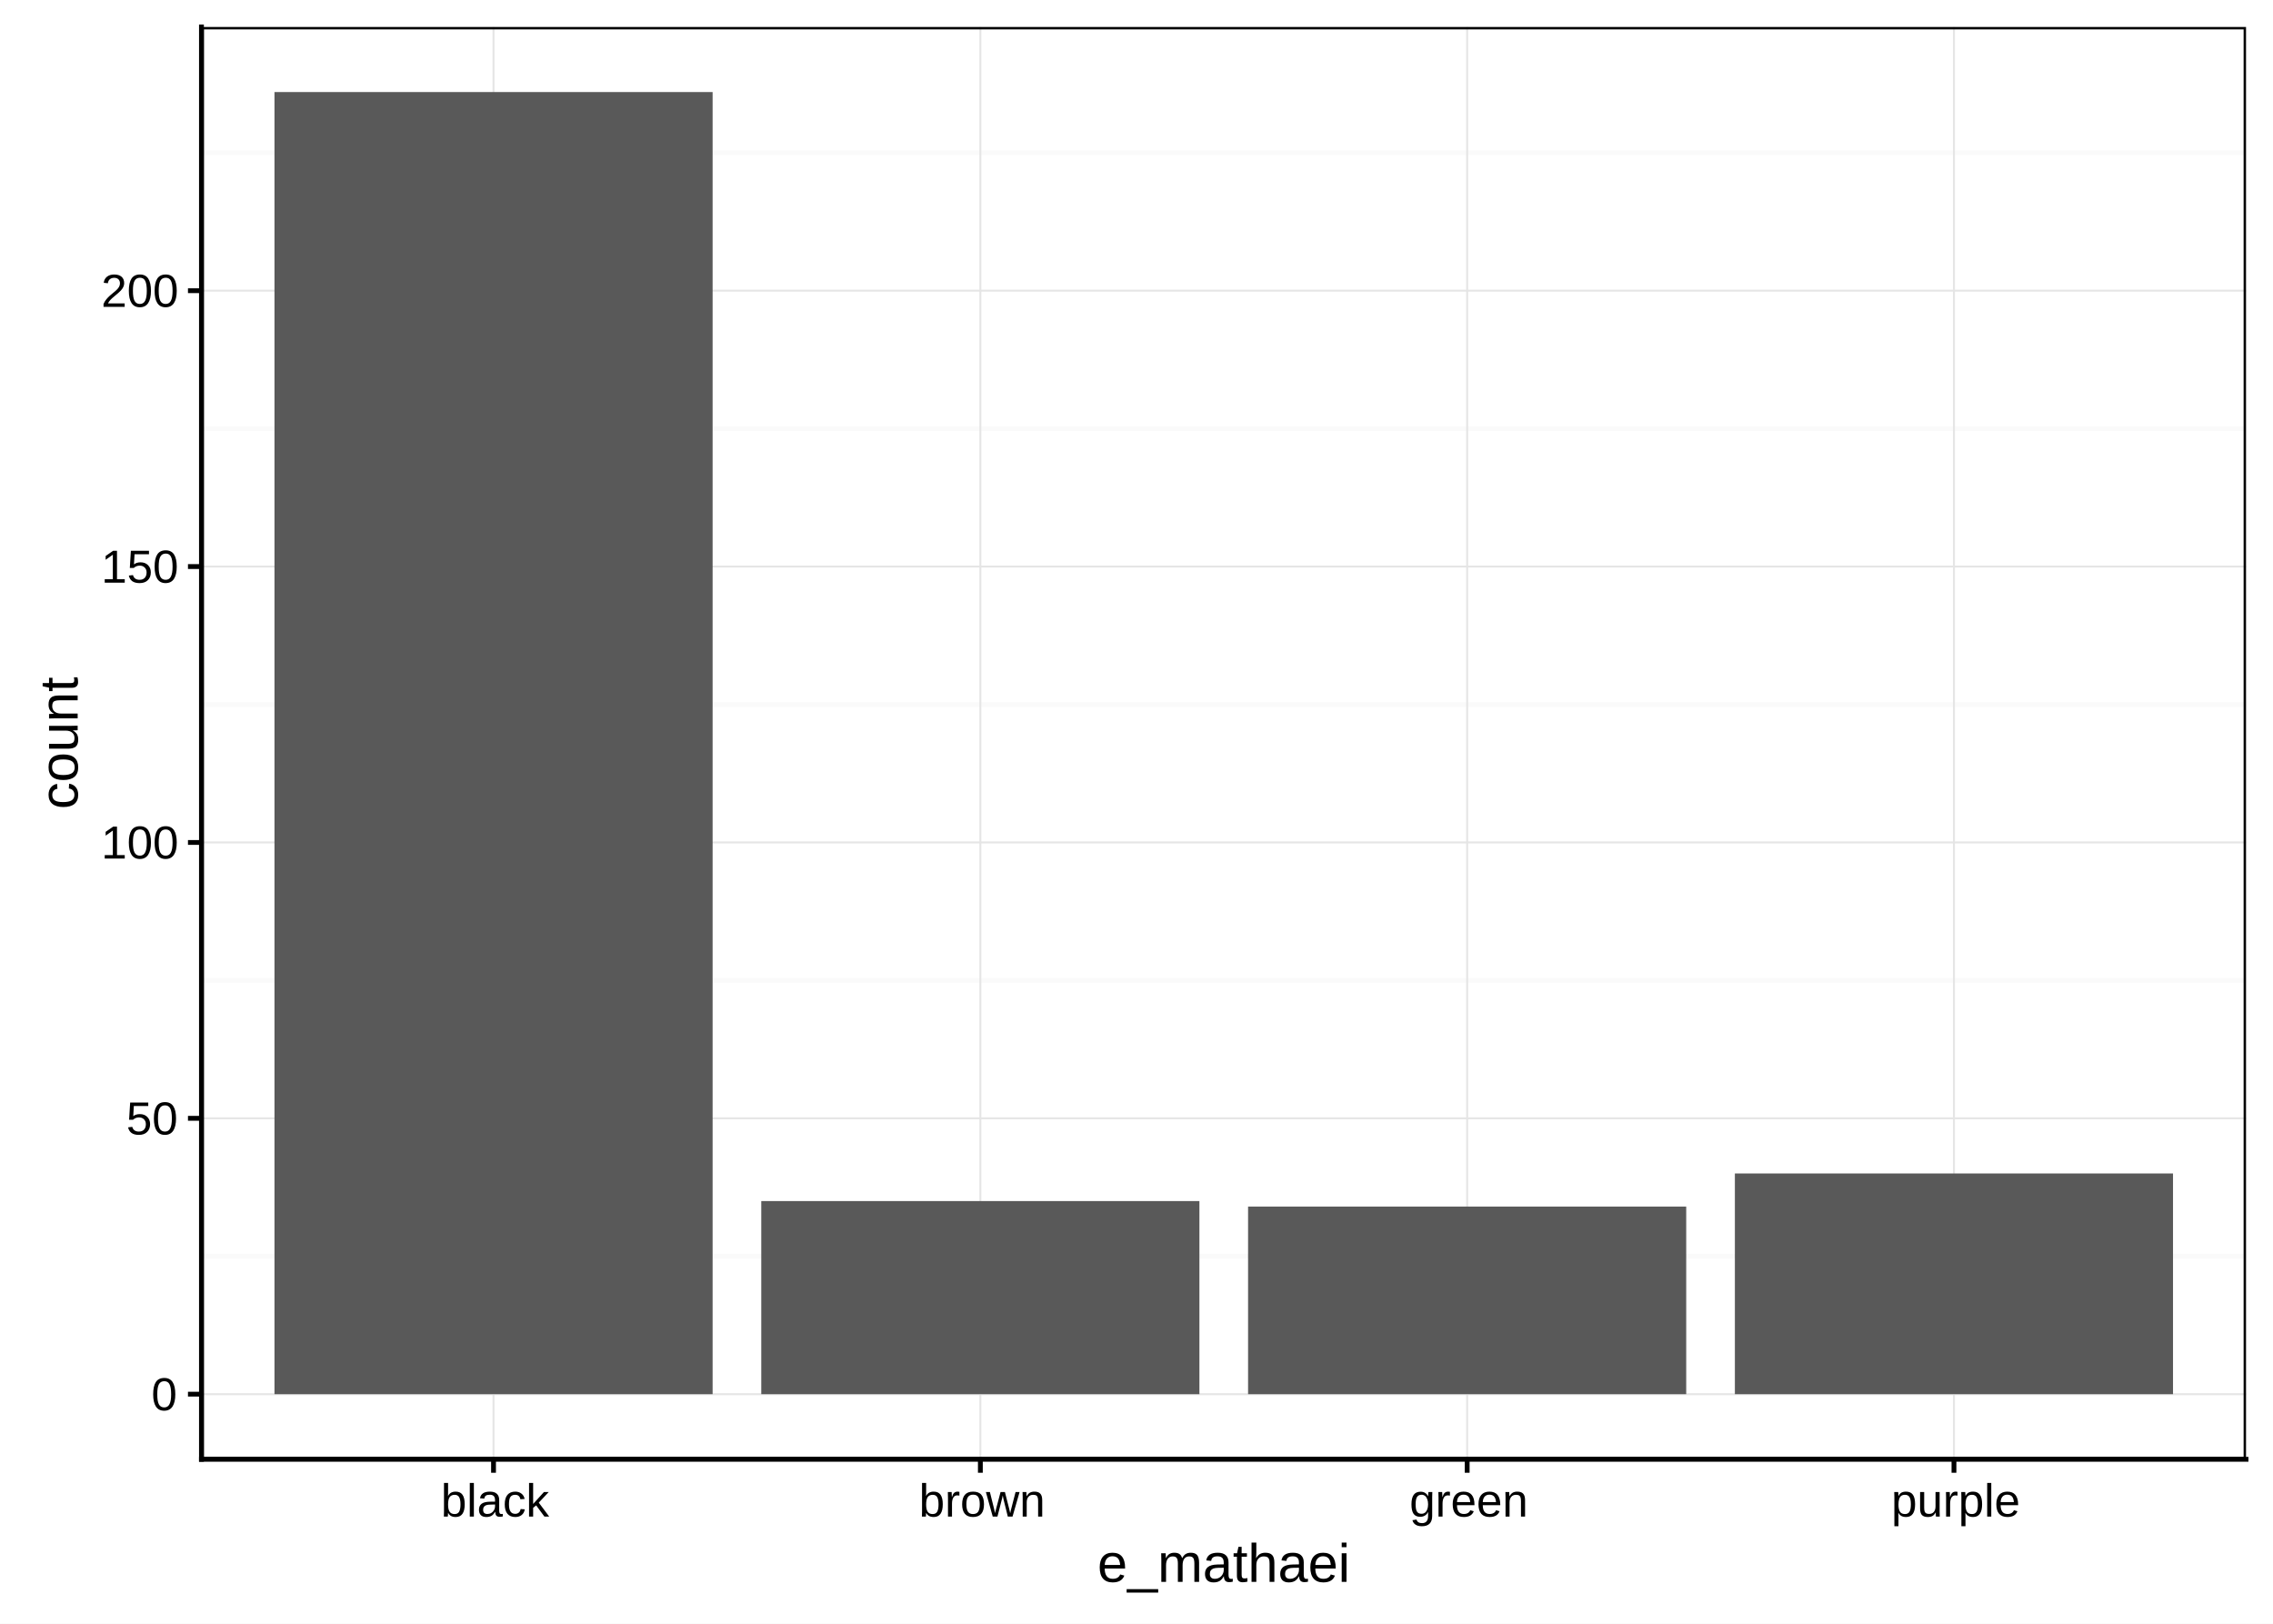
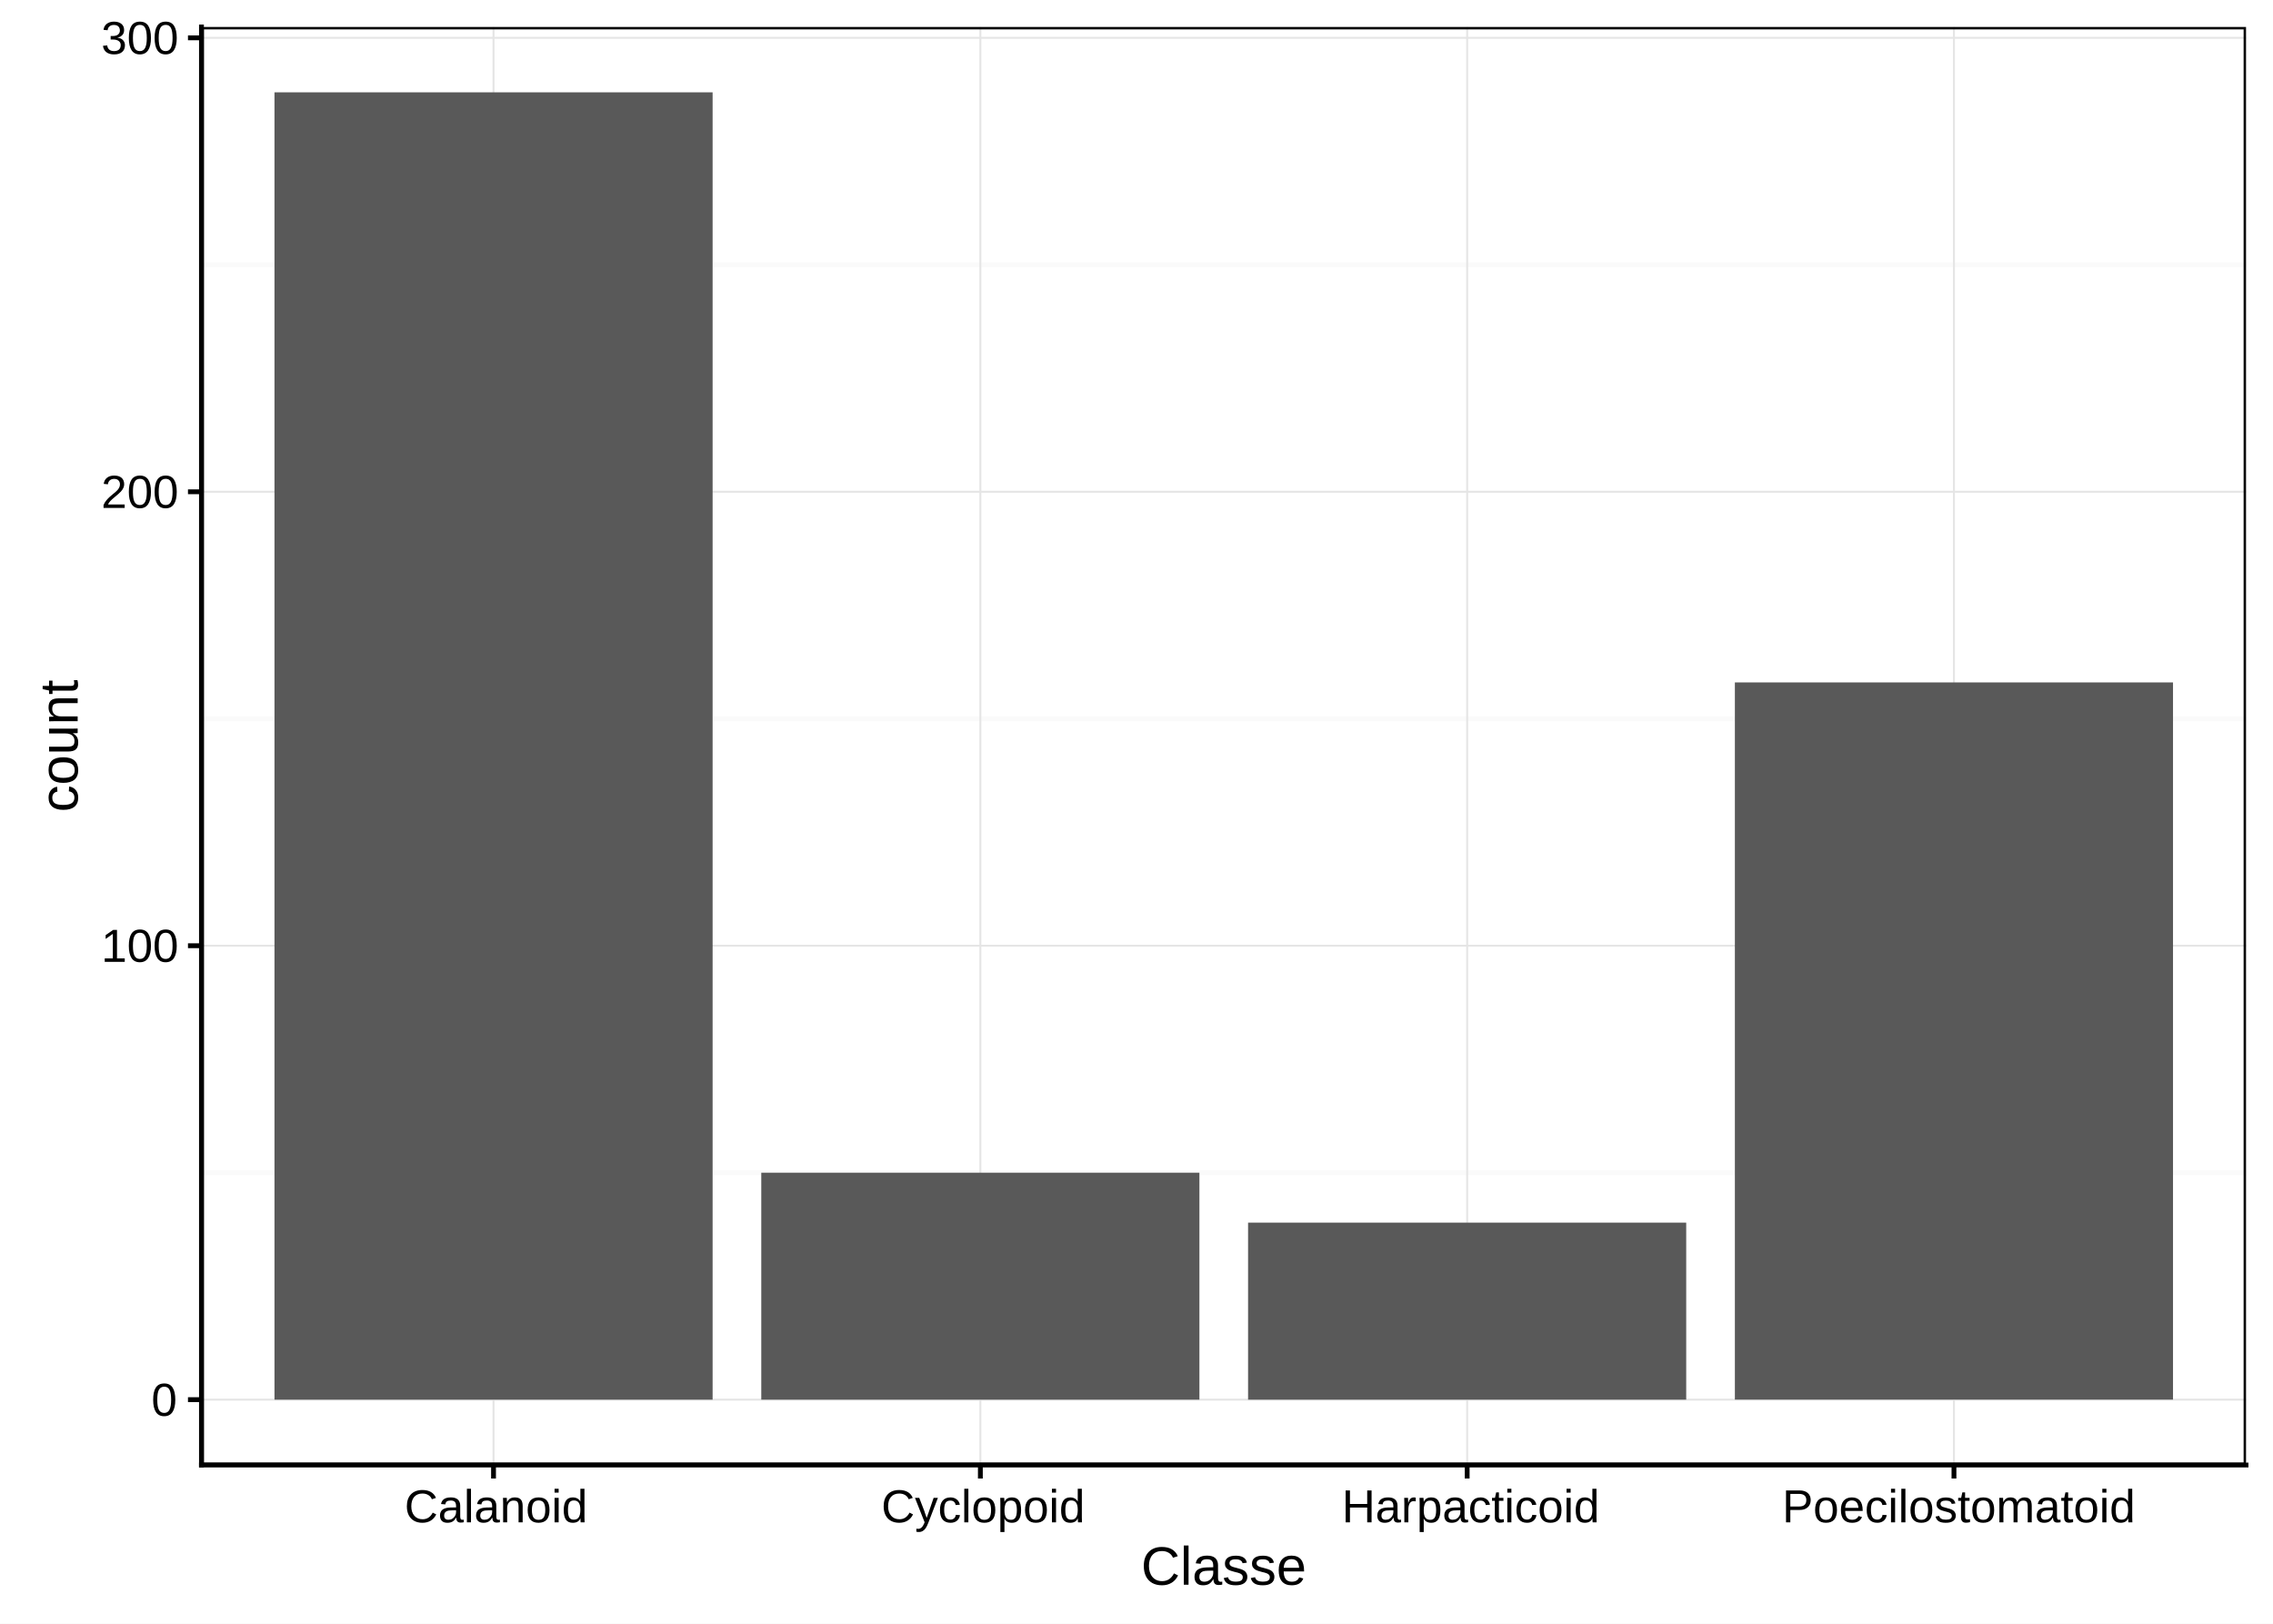
<svg xmlns="http://www.w3.org/2000/svg" viewBox="0 0 504.00 360.00">
  <defs>
    <style type="text/css">
    line, polyline, path, rect, circle {
      fill: none;
      stroke: #000000;
      stroke-linecap: round;
      stroke-linejoin: round;
      stroke-miterlimit: 10.00;
    }
  </style>
  </defs>
  <rect width="100%" height="100%" style="stroke: none; fill: #FFFFFF;" />
  <rect x="0.00" y="0.00" width="504.00" height="360.00" style="stroke-width: 0.00; stroke: none;" />
  <defs>
-     <clipPath id="cpNDQuNjcwM3w0OTguMDIyfDMyMy41Mzh8NS45Nzc1OA==">
-       <rect x="44.67" y="5.98" width="453.35" height="317.56" />
+     <clipPath id="cpNDQuNjcwM3w0OTguMDIyfDMyNC44MXw1Ljk3NzU4">
+       <rect x="44.67" y="5.98" width="453.35" height="318.83" />
    </clipPath>
  </defs>
-   <rect x="44.67" y="5.98" width="453.35" height="317.56" style="stroke-width: 0.00; stroke: none; fill: #FFFFFF;" clip-path="url(#cpNDQuNjcwM3w0OTguMDIyfDMyMy41Mzh8NS45Nzc1OA==)" />
-   <polyline points="44.67,278.52 498.02,278.52 " style="stroke-width: 1.07; stroke: #FAFAFA; stroke-linecap: butt;" clip-path="url(#cpNDQuNjcwM3w0OTguMDIyfDMyMy41Mzh8NS45Nzc1OA==)" />
-   <polyline points="44.67,217.36 498.02,217.36 " style="stroke-width: 1.07; stroke: #FAFAFA; stroke-linecap: butt;" clip-path="url(#cpNDQuNjcwM3w0OTguMDIyfDMyMy41Mzh8NS45Nzc1OA==)" />
-   <polyline points="44.67,156.19 498.02,156.19 " style="stroke-width: 1.07; stroke: #FAFAFA; stroke-linecap: butt;" clip-path="url(#cpNDQuNjcwM3w0OTguMDIyfDMyMy41Mzh8NS45Nzc1OA==)" />
-   <polyline points="44.67,95.03 498.02,95.03 " style="stroke-width: 1.07; stroke: #FAFAFA; stroke-linecap: butt;" clip-path="url(#cpNDQuNjcwM3w0OTguMDIyfDMyMy41Mzh8NS45Nzc1OA==)" />
-   <polyline points="44.67,33.87 498.02,33.87 " style="stroke-width: 1.07; stroke: #FAFAFA; stroke-linecap: butt;" clip-path="url(#cpNDQuNjcwM3w0OTguMDIyfDMyMy41Mzh8NS45Nzc1OA==)" />
-   <polyline points="44.67,309.10 498.02,309.10 " style="stroke-width: 0.43; stroke: #E5E5E5; stroke-linecap: butt;" clip-path="url(#cpNDQuNjcwM3w0OTguMDIyfDMyMy41Mzh8NS45Nzc1OA==)" />
-   <polyline points="44.67,247.94 498.02,247.94 " style="stroke-width: 0.43; stroke: #E5E5E5; stroke-linecap: butt;" clip-path="url(#cpNDQuNjcwM3w0OTguMDIyfDMyMy41Mzh8NS45Nzc1OA==)" />
-   <polyline points="44.67,186.78 498.02,186.78 " style="stroke-width: 0.43; stroke: #E5E5E5; stroke-linecap: butt;" clip-path="url(#cpNDQuNjcwM3w0OTguMDIyfDMyMy41Mzh8NS45Nzc1OA==)" />
-   <polyline points="44.67,125.61 498.02,125.61 " style="stroke-width: 0.43; stroke: #E5E5E5; stroke-linecap: butt;" clip-path="url(#cpNDQuNjcwM3w0OTguMDIyfDMyMy41Mzh8NS45Nzc1OA==)" />
-   <polyline points="44.67,64.45 498.02,64.45 " style="stroke-width: 0.43; stroke: #E5E5E5; stroke-linecap: butt;" clip-path="url(#cpNDQuNjcwM3w0OTguMDIyfDMyMy41Mzh8NS45Nzc1OA==)" />
-   <polyline points="109.43,323.54 109.43,5.98 " style="stroke-width: 0.43; stroke: #E5E5E5; stroke-linecap: butt;" clip-path="url(#cpNDQuNjcwM3w0OTguMDIyfDMyMy41Mzh8NS45Nzc1OA==)" />
-   <polyline points="217.38,323.54 217.38,5.98 " style="stroke-width: 0.43; stroke: #E5E5E5; stroke-linecap: butt;" clip-path="url(#cpNDQuNjcwM3w0OTguMDIyfDMyMy41Mzh8NS45Nzc1OA==)" />
-   <polyline points="325.32,323.54 325.32,5.98 " style="stroke-width: 0.43; stroke: #E5E5E5; stroke-linecap: butt;" clip-path="url(#cpNDQuNjcwM3w0OTguMDIyfDMyMy41Mzh8NS45Nzc1OA==)" />
-   <polyline points="433.26,323.54 433.26,5.98 " style="stroke-width: 0.43; stroke: #E5E5E5; stroke-linecap: butt;" clip-path="url(#cpNDQuNjcwM3w0OTguMDIyfDMyMy41Mzh8NS45Nzc1OA==)" />
-   <rect x="60.86" y="20.41" width="97.15" height="288.69" style="stroke-width: 1.07; stroke: none; stroke-linecap: butt; fill: #595959;" clip-path="url(#cpNDQuNjcwM3w0OTguMDIyfDMyMy41Mzh8NS45Nzc1OA==)" />
-   <rect x="168.80" y="266.29" width="97.15" height="42.81" style="stroke-width: 1.07; stroke: none; stroke-linecap: butt; fill: #595959;" clip-path="url(#cpNDQuNjcwM3w0OTguMDIyfDMyMy41Mzh8NS45Nzc1OA==)" />
-   <rect x="276.74" y="267.51" width="97.15" height="41.59" style="stroke-width: 1.07; stroke: none; stroke-linecap: butt; fill: #595959;" clip-path="url(#cpNDQuNjcwM3w0OTguMDIyfDMyMy41Mzh8NS45Nzc1OA==)" />
-   <rect x="384.68" y="260.17" width="97.15" height="48.93" style="stroke-width: 1.07; stroke: none; stroke-linecap: butt; fill: #595959;" clip-path="url(#cpNDQuNjcwM3w0OTguMDIyfDMyMy41Mzh8NS45Nzc1OA==)" />
-   <rect x="44.67" y="5.98" width="453.35" height="317.56" style="stroke-width: 1.07;" clip-path="url(#cpNDQuNjcwM3w0OTguMDIyfDMyMy41Mzh8NS45Nzc1OA==)" />
+   <rect x="44.67" y="5.98" width="453.35" height="318.83" style="stroke-width: 0.00; stroke: none; fill: #FFFFFF;" clip-path="url(#cpNDQuNjcwM3w0OTguMDIyfDMyNC44MXw1Ljk3NzU4)" />
+   <polyline points="44.67,260.00 498.02,260.00 " style="stroke-width: 1.07; stroke: #FAFAFA; stroke-linecap: butt;" clip-path="url(#cpNDQuNjcwM3w0OTguMDIyfDMyNC44MXw1Ljk3NzU4)" />
+   <polyline points="44.67,159.36 498.02,159.36 " style="stroke-width: 1.07; stroke: #FAFAFA; stroke-linecap: butt;" clip-path="url(#cpNDQuNjcwM3w0OTguMDIyfDMyNC44MXw1Ljk3NzU4)" />
+   <polyline points="44.67,58.71 498.02,58.71 " style="stroke-width: 1.07; stroke: #FAFAFA; stroke-linecap: butt;" clip-path="url(#cpNDQuNjcwM3w0OTguMDIyfDMyNC44MXw1Ljk3NzU4)" />
+   <polyline points="44.67,310.32 498.02,310.32 " style="stroke-width: 0.43; stroke: #E5E5E5; stroke-linecap: butt;" clip-path="url(#cpNDQuNjcwM3w0OTguMDIyfDMyNC44MXw1Ljk3NzU4)" />
+   <polyline points="44.67,209.68 498.02,209.68 " style="stroke-width: 0.43; stroke: #E5E5E5; stroke-linecap: butt;" clip-path="url(#cpNDQuNjcwM3w0OTguMDIyfDMyNC44MXw1Ljk3NzU4)" />
+   <polyline points="44.67,109.03 498.02,109.03 " style="stroke-width: 0.43; stroke: #E5E5E5; stroke-linecap: butt;" clip-path="url(#cpNDQuNjcwM3w0OTguMDIyfDMyNC44MXw1Ljk3NzU4)" />
+   <polyline points="44.67,8.39 498.02,8.39 " style="stroke-width: 0.43; stroke: #E5E5E5; stroke-linecap: butt;" clip-path="url(#cpNDQuNjcwM3w0OTguMDIyfDMyNC44MXw1Ljk3NzU4)" />
+   <polyline points="109.43,324.81 109.43,5.98 " style="stroke-width: 0.43; stroke: #E5E5E5; stroke-linecap: butt;" clip-path="url(#cpNDQuNjcwM3w0OTguMDIyfDMyNC44MXw1Ljk3NzU4)" />
+   <polyline points="217.38,324.81 217.38,5.98 " style="stroke-width: 0.43; stroke: #E5E5E5; stroke-linecap: butt;" clip-path="url(#cpNDQuNjcwM3w0OTguMDIyfDMyNC44MXw1Ljk3NzU4)" />
+   <polyline points="325.32,324.81 325.32,5.98 " style="stroke-width: 0.43; stroke: #E5E5E5; stroke-linecap: butt;" clip-path="url(#cpNDQuNjcwM3w0OTguMDIyfDMyNC44MXw1Ljk3NzU4)" />
+   <polyline points="433.26,324.81 433.26,5.98 " style="stroke-width: 0.43; stroke: #E5E5E5; stroke-linecap: butt;" clip-path="url(#cpNDQuNjcwM3w0OTguMDIyfDMyNC44MXw1Ljk3NzU4)" />
+   <rect x="60.86" y="20.47" width="97.15" height="289.85" style="stroke-width: 1.07; stroke: none; stroke-linecap: butt; fill: #595959;" clip-path="url(#cpNDQuNjcwM3w0OTguMDIyfDMyNC44MXw1Ljk3NzU4)" />
+   <rect x="168.80" y="260.00" width="97.15" height="50.32" style="stroke-width: 1.07; stroke: none; stroke-linecap: butt; fill: #595959;" clip-path="url(#cpNDQuNjcwM3w0OTguMDIyfDMyNC44MXw1Ljk3NzU4)" />
+   <rect x="276.74" y="271.07" width="97.15" height="39.25" style="stroke-width: 1.07; stroke: none; stroke-linecap: butt; fill: #595959;" clip-path="url(#cpNDQuNjcwM3w0OTguMDIyfDMyNC44MXw1Ljk3NzU4)" />
+   <rect x="384.68" y="151.30" width="97.15" height="159.01" style="stroke-width: 1.07; stroke: none; stroke-linecap: butt; fill: #595959;" clip-path="url(#cpNDQuNjcwM3w0OTguMDIyfDMyNC44MXw1Ljk3NzU4)" />
+   <rect x="44.67" y="5.98" width="453.35" height="318.83" style="stroke-width: 1.07;" clip-path="url(#cpNDQuNjcwM3w0OTguMDIyfDMyNC44MXw1Ljk3NzU4)" />
  <defs>
    <clipPath id="cpMHw1MDR8MzYwfDA=">
      <rect x="0.00" y="0.00" width="504.00" height="360.00" />
    </clipPath>
  </defs>
-   <polyline points="44.67,323.54 44.67,5.98 " style="stroke-width: 1.07; stroke-linecap: square;" clip-path="url(#cpMHw1MDR8MzYwfDA=)" />
+   <polyline points="44.67,324.81 44.67,5.98 " style="stroke-width: 1.07; stroke-linecap: square;" clip-path="url(#cpMHw1MDR8MzYwfDA=)" />
  <g clip-path="url(#cpMHw1MDR8MzYwfDA=)">
-     <text x="33.56" y="312.68" style="font-size: 10.28px; font-family: Arial;" textLength="5.56px" lengthAdjust="spacingAndGlyphs">0</text>
+     <text x="33.56" y="313.90" style="font-size: 10.28px; font-family: Arial;" textLength="5.56px" lengthAdjust="spacingAndGlyphs">0</text>
  </g>
  <g clip-path="url(#cpMHw1MDR8MzYwfDA=)">
-     <text x="28.00" y="251.52" style="font-size: 10.28px; font-family: Arial;" textLength="11.12px" lengthAdjust="spacingAndGlyphs">50</text>
+     <text x="22.44" y="213.25" style="font-size: 10.28px; font-family: Arial;" textLength="16.68px" lengthAdjust="spacingAndGlyphs">100</text>
  </g>
  <g clip-path="url(#cpMHw1MDR8MzYwfDA=)">
-     <text x="22.44" y="190.35" style="font-size: 10.28px; font-family: Arial;" textLength="16.68px" lengthAdjust="spacingAndGlyphs">100</text>
+     <text x="22.44" y="112.61" style="font-size: 10.28px; font-family: Arial;" textLength="16.68px" lengthAdjust="spacingAndGlyphs">200</text>
  </g>
  <g clip-path="url(#cpMHw1MDR8MzYwfDA=)">
-     <text x="22.44" y="129.19" style="font-size: 10.28px; font-family: Arial;" textLength="16.68px" lengthAdjust="spacingAndGlyphs">150</text>
+     <text x="22.44" y="11.97" style="font-size: 10.28px; font-family: Arial;" textLength="16.68px" lengthAdjust="spacingAndGlyphs">300</text>
+   </g>
+   <polyline points="41.68,310.32 44.67,310.32 " style="stroke-width: 1.07; stroke-linecap: butt;" clip-path="url(#cpMHw1MDR8MzYwfDA=)" />
+   <polyline points="41.68,209.68 44.67,209.68 " style="stroke-width: 1.07; stroke-linecap: butt;" clip-path="url(#cpMHw1MDR8MzYwfDA=)" />
+   <polyline points="41.68,109.03 44.67,109.03 " style="stroke-width: 1.07; stroke-linecap: butt;" clip-path="url(#cpMHw1MDR8MzYwfDA=)" />
+   <polyline points="41.68,8.39 44.67,8.39 " style="stroke-width: 1.07; stroke-linecap: butt;" clip-path="url(#cpMHw1MDR8MzYwfDA=)" />
+   <polyline points="44.67,324.81 498.02,324.81 " style="stroke-width: 1.07; stroke-linecap: square;" clip-path="url(#cpMHw1MDR8MzYwfDA=)" />
+   <polyline points="109.43,327.80 109.43,324.81 " style="stroke-width: 1.07; stroke-linecap: butt;" clip-path="url(#cpMHw1MDR8MzYwfDA=)" />
+   <polyline points="217.38,327.80 217.38,324.81 " style="stroke-width: 1.07; stroke-linecap: butt;" clip-path="url(#cpMHw1MDR8MzYwfDA=)" />
+   <polyline points="325.32,327.80 325.32,324.81 " style="stroke-width: 1.07; stroke-linecap: butt;" clip-path="url(#cpMHw1MDR8MzYwfDA=)" />
+   <polyline points="433.26,327.80 433.26,324.81 " style="stroke-width: 1.07; stroke-linecap: butt;" clip-path="url(#cpMHw1MDR8MzYwfDA=)" />
+   <g clip-path="url(#cpMHw1MDR8MzYwfDA=)">
+     <text x="89.70" y="337.52" style="font-size: 10.28px; font-family: Arial;" textLength="39.47px" lengthAdjust="spacingAndGlyphs">Calanoid</text>
  </g>
  <g clip-path="url(#cpMHw1MDR8MzYwfDA=)">
-     <text x="22.44" y="68.03" style="font-size: 10.28px; font-family: Arial;" textLength="16.68px" lengthAdjust="spacingAndGlyphs">200</text>
-   </g>
-   <polyline points="41.68,309.10 44.67,309.10 " style="stroke-width: 1.07; stroke-linecap: butt;" clip-path="url(#cpMHw1MDR8MzYwfDA=)" />
-   <polyline points="41.68,247.94 44.67,247.94 " style="stroke-width: 1.07; stroke-linecap: butt;" clip-path="url(#cpMHw1MDR8MzYwfDA=)" />
-   <polyline points="41.68,186.78 44.67,186.78 " style="stroke-width: 1.07; stroke-linecap: butt;" clip-path="url(#cpMHw1MDR8MzYwfDA=)" />
-   <polyline points="41.68,125.61 44.67,125.61 " style="stroke-width: 1.07; stroke-linecap: butt;" clip-path="url(#cpMHw1MDR8MzYwfDA=)" />
-   <polyline points="41.68,64.45 44.67,64.45 " style="stroke-width: 1.07; stroke-linecap: butt;" clip-path="url(#cpMHw1MDR8MzYwfDA=)" />
-   <polyline points="44.67,323.54 498.02,323.54 " style="stroke-width: 1.07; stroke-linecap: square;" clip-path="url(#cpMHw1MDR8MzYwfDA=)" />
-   <polyline points="109.43,326.53 109.43,323.54 " style="stroke-width: 1.07; stroke-linecap: butt;" clip-path="url(#cpMHw1MDR8MzYwfDA=)" />
-   <polyline points="217.38,326.53 217.38,323.54 " style="stroke-width: 1.07; stroke-linecap: butt;" clip-path="url(#cpMHw1MDR8MzYwfDA=)" />
-   <polyline points="325.32,326.53 325.32,323.54 " style="stroke-width: 1.07; stroke-linecap: butt;" clip-path="url(#cpMHw1MDR8MzYwfDA=)" />
-   <polyline points="433.26,326.53 433.26,323.54 " style="stroke-width: 1.07; stroke-linecap: butt;" clip-path="url(#cpMHw1MDR8MzYwfDA=)" />
-   <g clip-path="url(#cpMHw1MDR8MzYwfDA=)">
-     <text x="97.76" y="336.24" style="font-size: 10.28px; font-family: Arial;" textLength="23.34px" lengthAdjust="spacingAndGlyphs">black</text>
+     <text x="195.42" y="337.52" style="font-size: 10.28px; font-family: Arial;" textLength="43.91px" lengthAdjust="spacingAndGlyphs">Cyclopoid</text>
  </g>
  <g clip-path="url(#cpMHw1MDR8MzYwfDA=)">
-     <text x="203.76" y="336.24" style="font-size: 10.28px; font-family: Arial;" textLength="27.24px" lengthAdjust="spacingAndGlyphs">brown</text>
+     <text x="297.53" y="337.52" style="font-size: 10.28px; font-family: Arial;" textLength="55.58px" lengthAdjust="spacingAndGlyphs">Harpacticoid</text>
  </g>
  <g clip-path="url(#cpMHw1MDR8MzYwfDA=)">
-     <text x="312.53" y="336.24" style="font-size: 10.28px; font-family: Arial;" textLength="25.58px" lengthAdjust="spacingAndGlyphs">green</text>
+     <text x="395.18" y="337.52" style="font-size: 10.28px; font-family: Arial;" textLength="76.15px" lengthAdjust="spacingAndGlyphs">Poecilostomatoid</text>
  </g>
  <g clip-path="url(#cpMHw1MDR8MzYwfDA=)">
-     <text x="419.36" y="336.24" style="font-size: 10.28px; font-family: Arial;" textLength="27.80px" lengthAdjust="spacingAndGlyphs">purple</text>
+     <text x="253.01" y="351.35" style="font-size: 12.00px; font-family: Arial;" textLength="36.68px" lengthAdjust="spacingAndGlyphs">Classe</text>
  </g>
  <g clip-path="url(#cpMHw1MDR8MzYwfDA=)">
-     <text x="243.33" y="350.71" style="font-size: 12.00px; font-family: Arial;" textLength="56.04px" lengthAdjust="spacingAndGlyphs">e_mathaei</text>
-   </g>
-   <g clip-path="url(#cpMHw1MDR8MzYwfDA=)">
-     <text transform="translate(17.22,179.44) rotate(-90)" style="font-size: 12.00px; font-family: Arial;" textLength="29.36px" lengthAdjust="spacingAndGlyphs">count</text>
+     <text transform="translate(17.22,180.07) rotate(-90)" style="font-size: 12.00px; font-family: Arial;" textLength="29.36px" lengthAdjust="spacingAndGlyphs">count</text>
  </g>
</svg>
